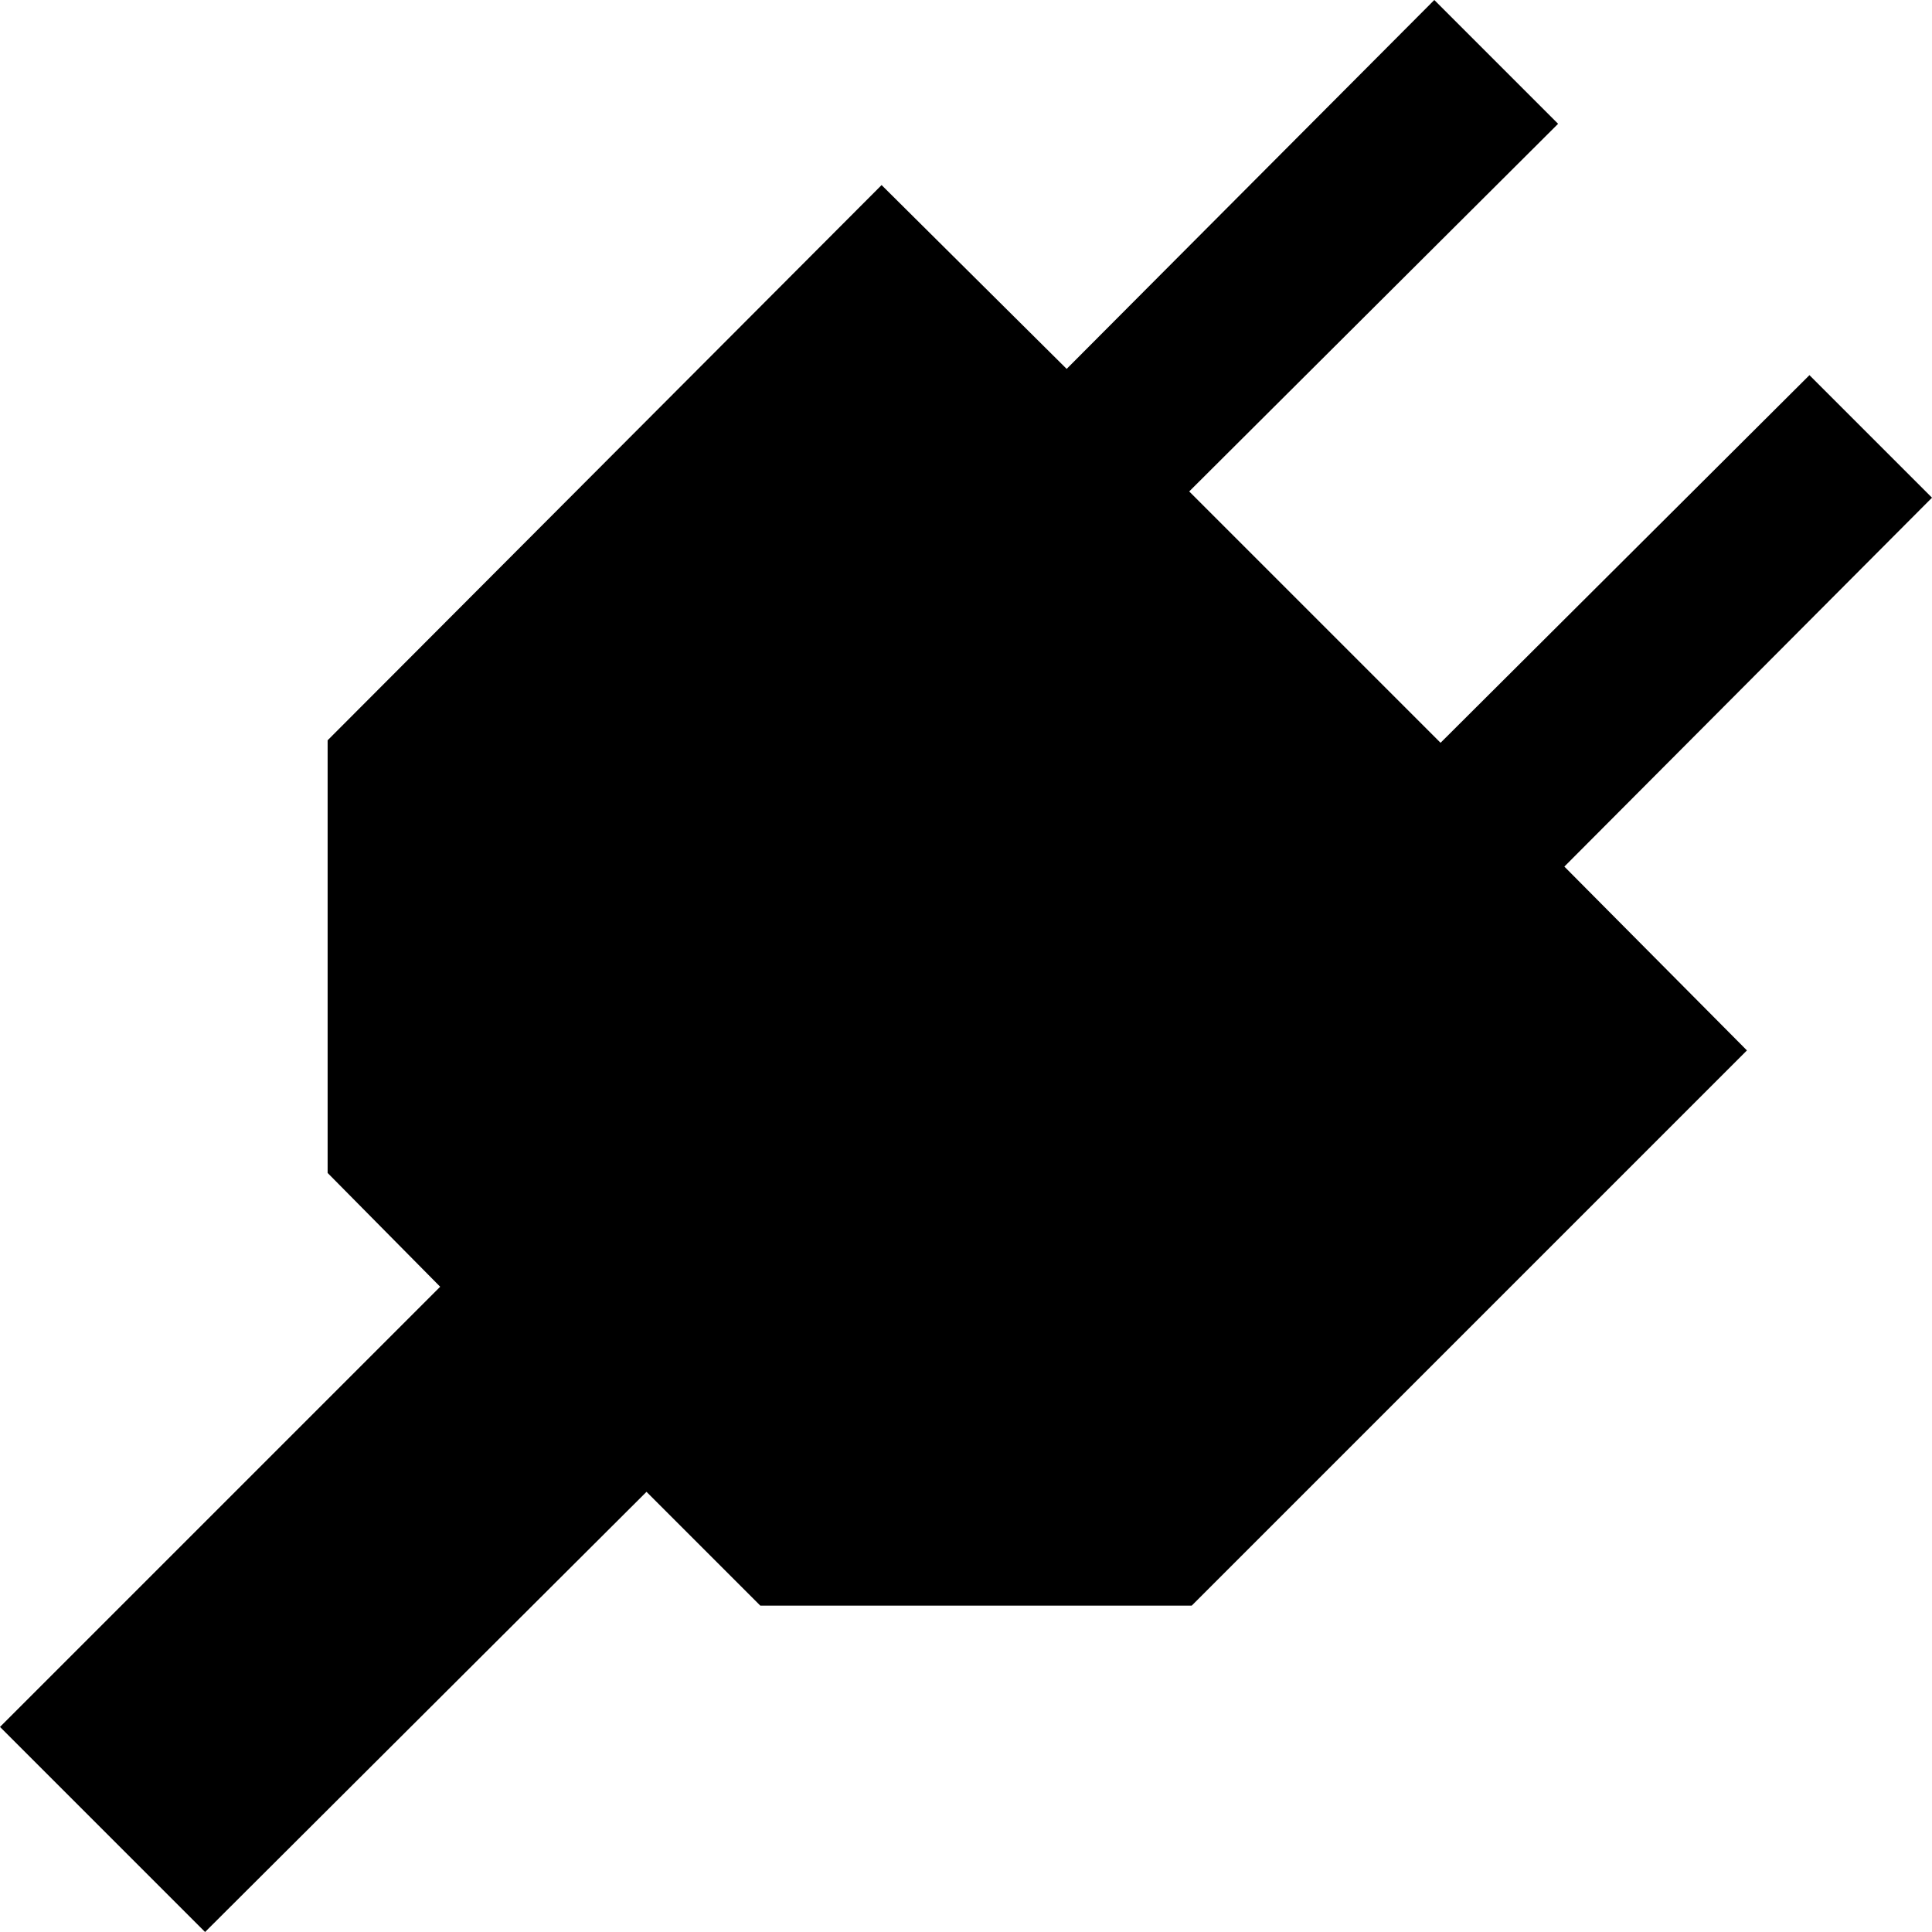
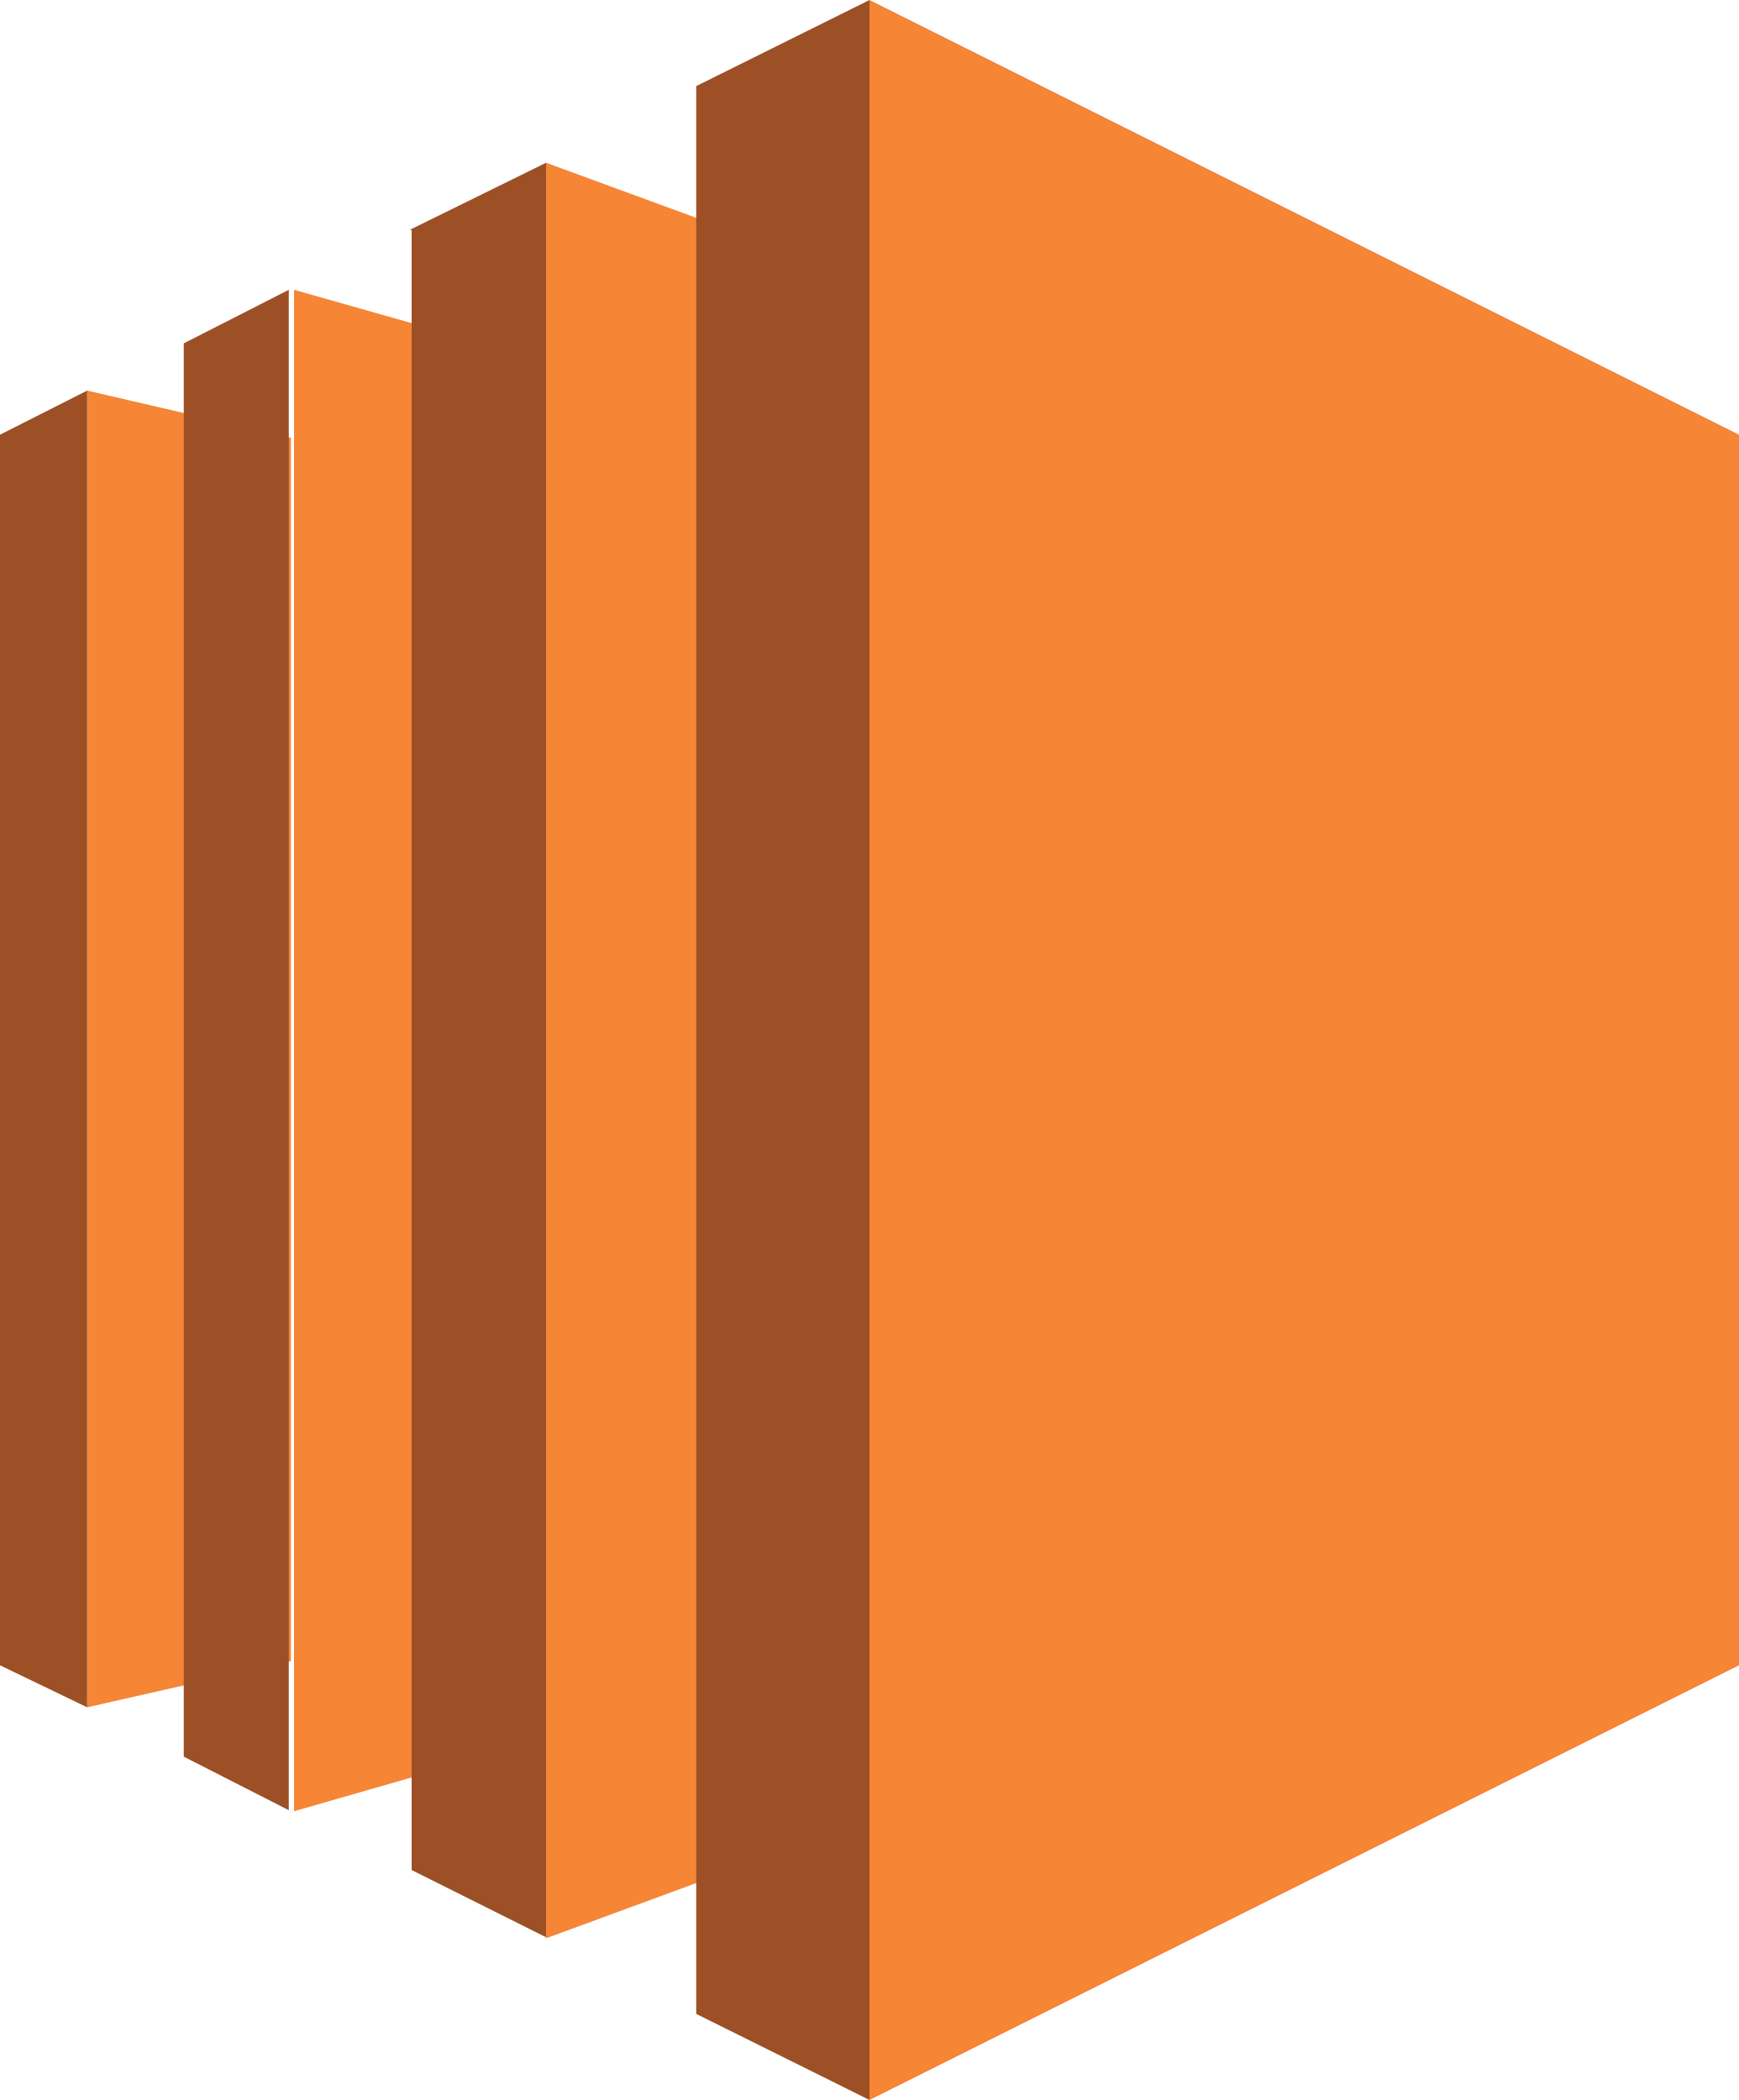
- <svg xmlns="http://www.w3.org/2000/svg" id="Labels" viewBox="0 0 15.45 15.45">
-   <polygon points="14.47 3 11.52 5.94 9.51 3.93 12.46 0.99 11.47 0 8.53 2.95 7.05 1.48 2.62 5.92 2.62 9.38 3.52 10.29 0 13.81 1.64 15.45 5.17 11.93 6.08 12.84 9.53 12.84 13.97 8.4 12.51 6.93 15.45 3.98 14.47 3" />
+ <svg xmlns="http://www.w3.org/2000/svg" viewBox="0 0 16.56 20">
+   <defs>
+     <style>.cls-1{fill:#f68536;}.cls-2{fill:#9d5025;}</style>
+   </defs>
+   <g id="Layer_2" data-name="Layer 2">
+     <g id="Layer_1-2" data-name="Layer 1">
+       <g id="Layer_2-2" data-name="Layer 2">
+         <g id="Content">
+           <path class="cls-1" d="M2.77,15.82l-1.94.44V3.72l1.94.45V15.82" />
+           <path class="cls-1" d="M5.2,16.56l-2.4.69V2.76l2.4.68V16.56m3.1.76L5.2,18.46V1.55L8.28,2.68V17.32m8.28-1.46L8.28,20V0l8.28,4.14V15.86" />
+           <path class="cls-2" d="M6.63.82,8.28,0V20l-1.65-.82V.82M3.9,2.19l1.3-.64v16.9l-1.28-.64V2.19M1.75,3.27l1-.51V17.24l-1-.51V3.27m-.92.45L0,4.14V15.86l.83.4V3.72" />
+         </g>
+       </g>
+     </g>
+   </g>
</svg>
